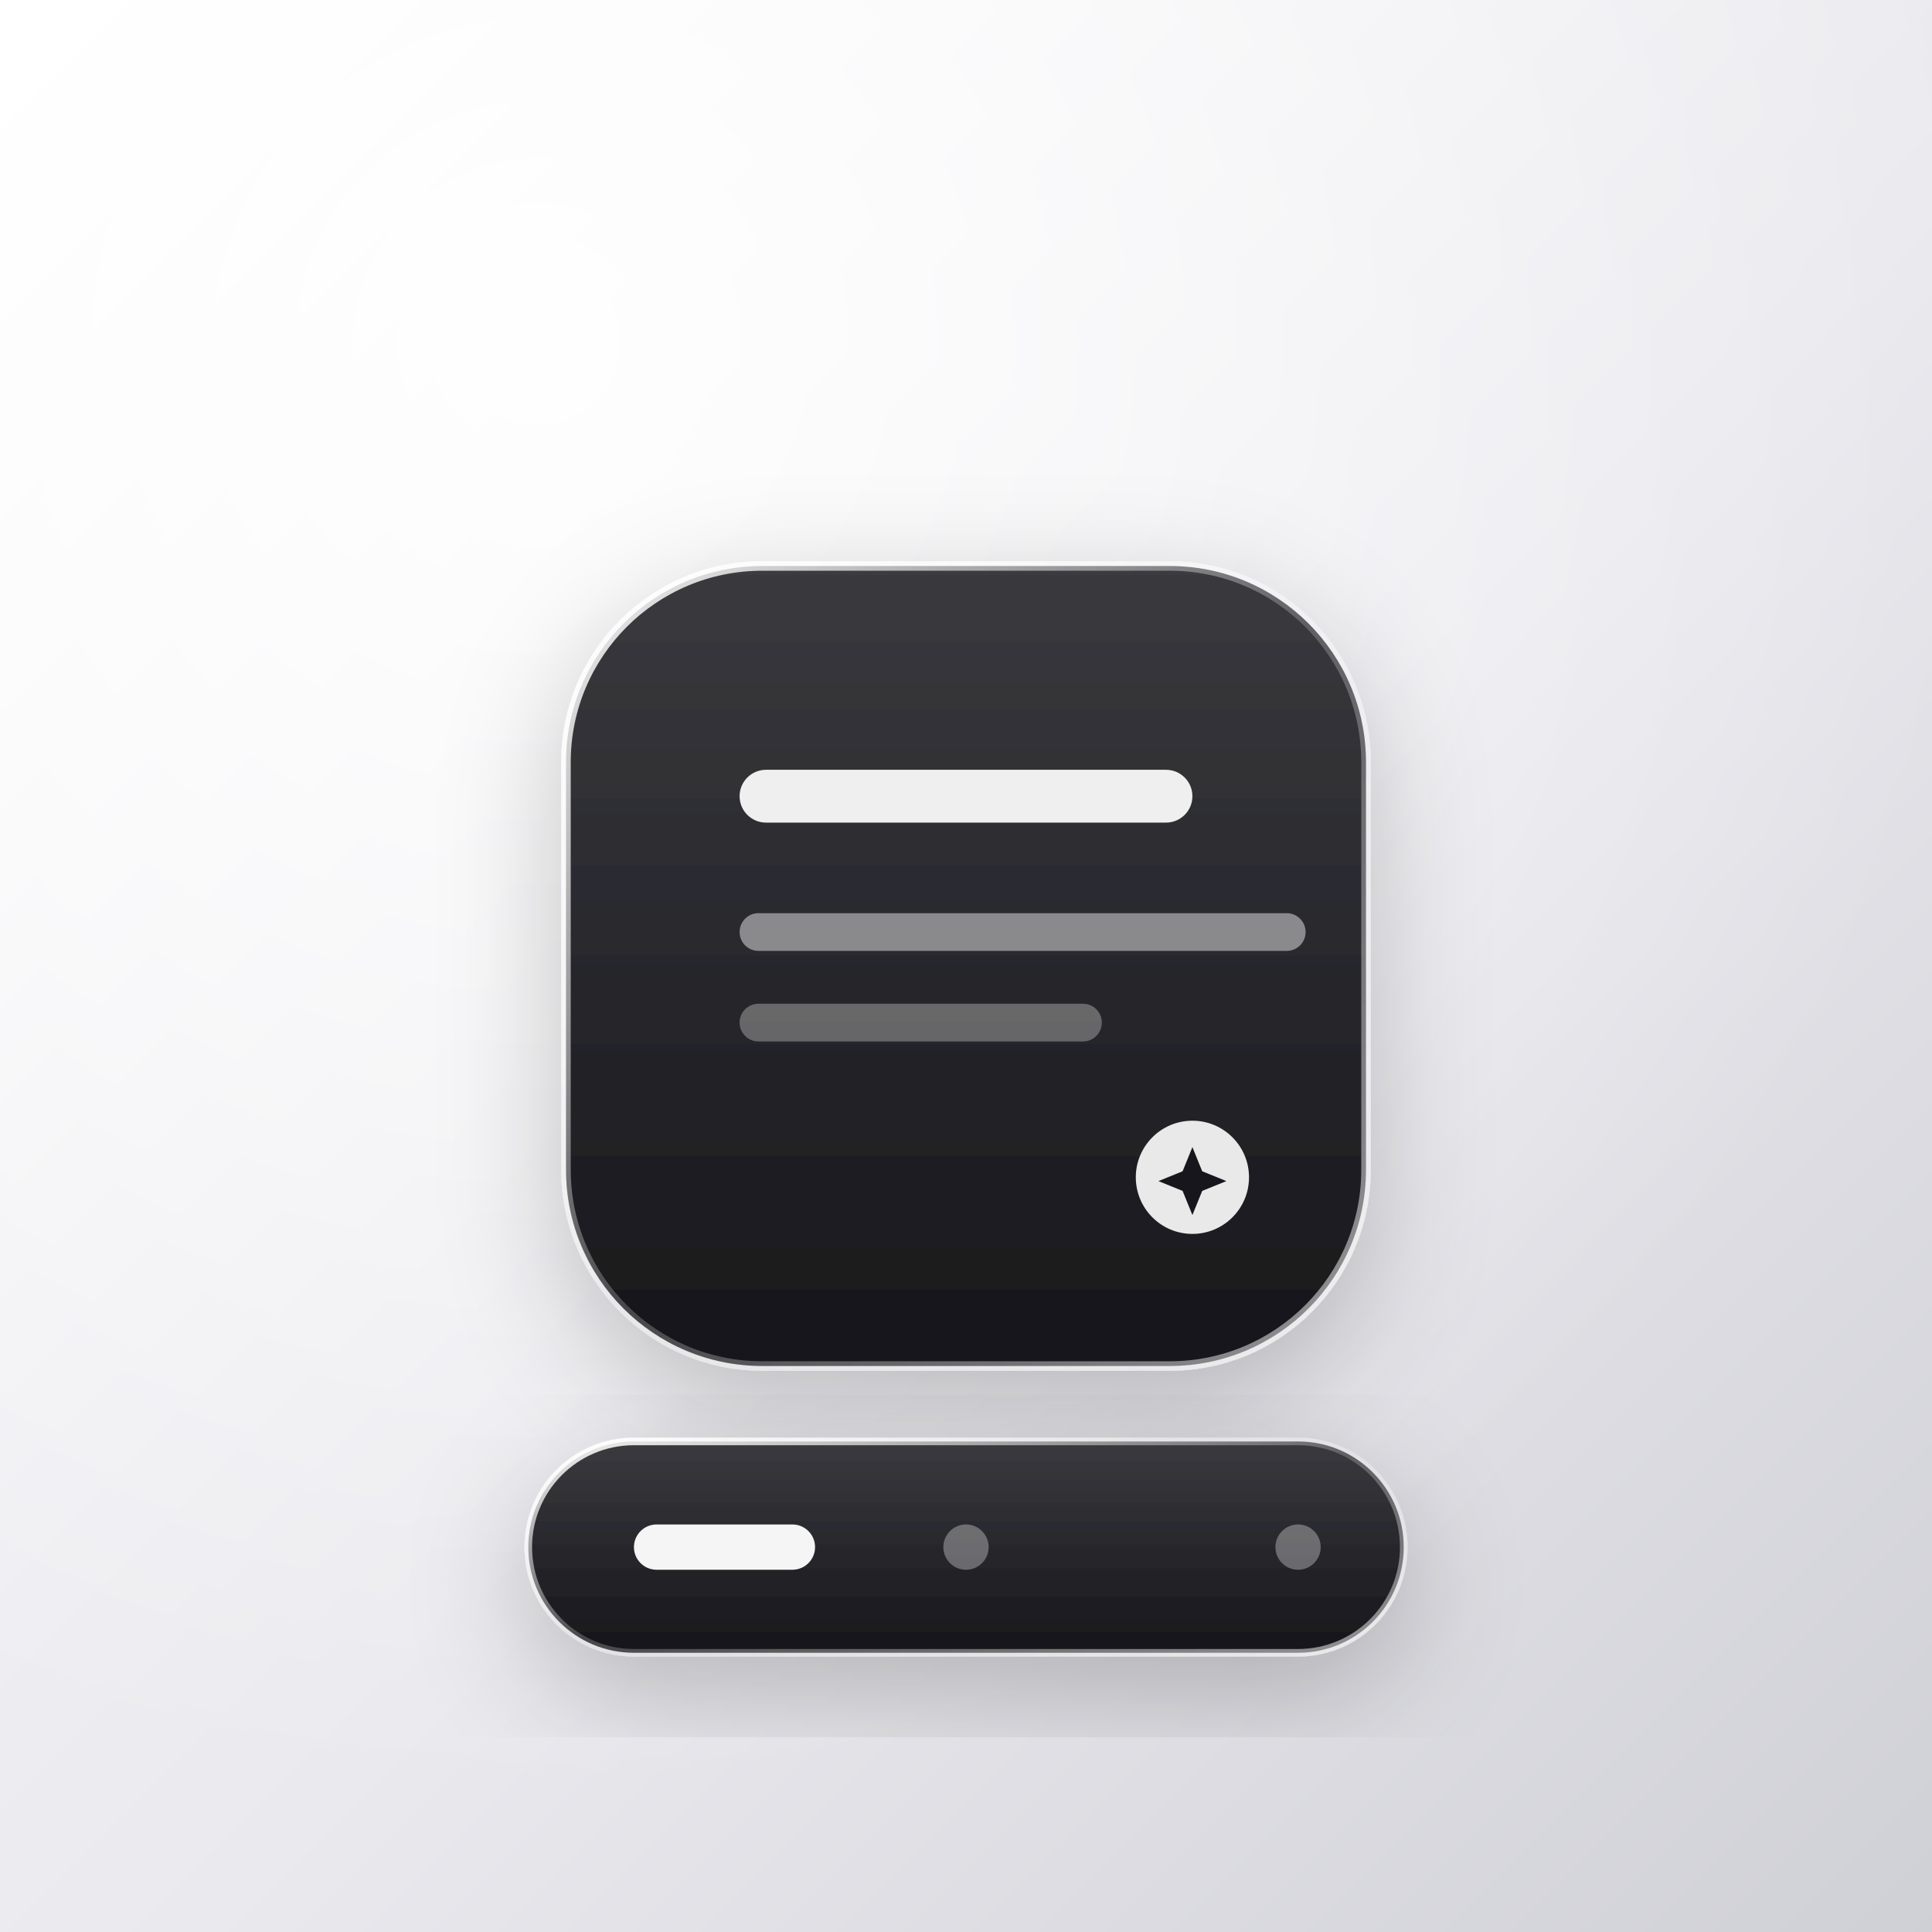
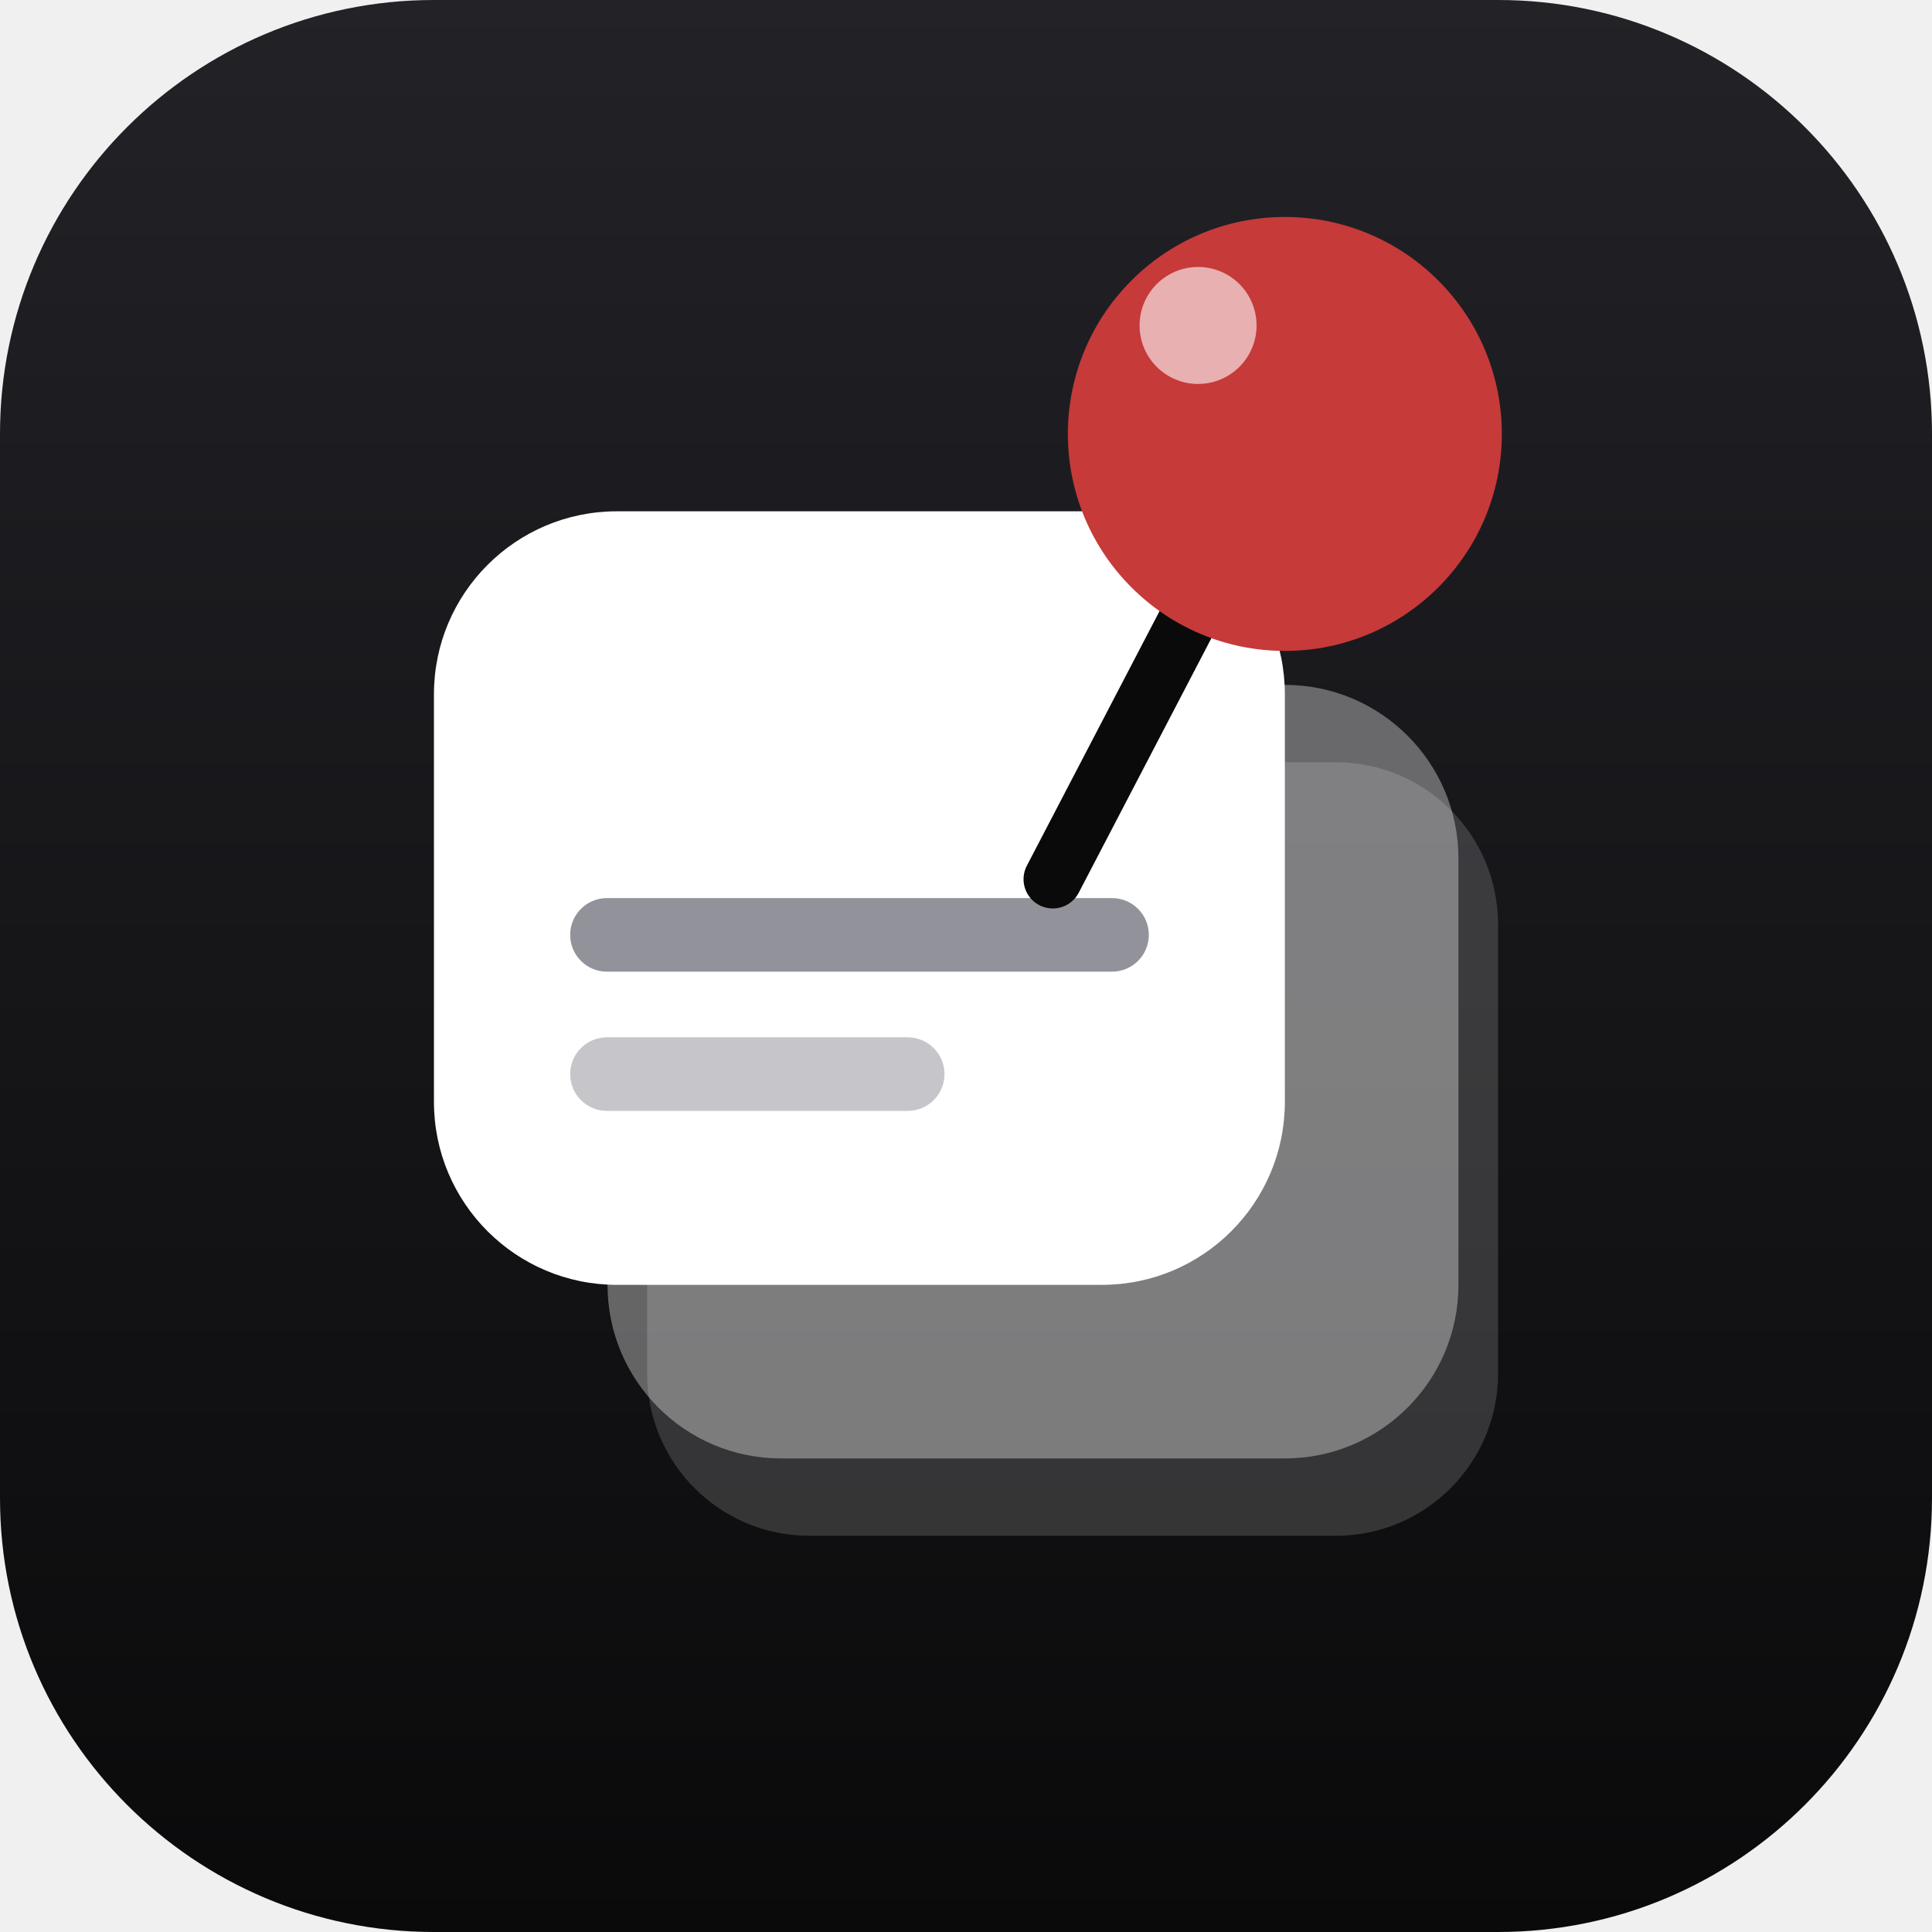
- <svg xmlns="http://www.w3.org/2000/svg" viewBox="0 0 512 512" width="512" height="512">
+ <svg xmlns="http://www.w3.org/2000/svg" viewBox="0 0 1024 1024" width="1024" height="1024">
  <defs>
-     <linearGradient id="sheet" x1="0" y1="0" x2="1" y2="1">
-       <stop offset="0" stop-color="#ffffff" />
-       <stop offset="0.55" stop-color="#e9e9ee" />
-       <stop offset="1" stop-color="#cfcfd6" />
+     <linearGradient id="g" x1="0" y1="0" x2="0" y2="1">
+       <stop offset="0" stop-color="#222227" />
+       <stop offset="1" stop-color="#0A0A0B" />
    </linearGradient>
-     <linearGradient id="bar" x1="0" y1="0" x2="0" y2="1">
-       <stop offset="0" stop-color="#3a3a3f" />
-       <stop offset="1" stop-color="#16161a" />
-     </linearGradient>
-     <linearGradient id="rim" x1="0" y1="0" x2="1" y2="1">
-       <stop offset="0" stop-color="#ffffff" stop-opacity=".95" />
-       <stop offset=".5" stop-color="#ffffff" stop-opacity=".2" />
-       <stop offset="1" stop-color="#ffffff" stop-opacity=".55" />
-     </linearGradient>
-     <radialGradient id="glow" cx="0.28" cy="0.18" r="0.75">
-       <stop offset="0" stop-color="#ffffff" stop-opacity=".9" />
-       <stop offset="1" stop-color="#ffffff" stop-opacity="0" />
-     </radialGradient>
-     <filter id="soft" x="-30%" y="-30%" width="160%" height="160%">
-       <feGaussianBlur stdDeviation="14" />
-     </filter>
-     <filter id="shadow" x="-40%" y="-40%" width="180%" height="180%">
-       <feDropShadow dx="0" dy="10" stdDeviation="16" flood-color="#000" flood-opacity=".22" />
-     </filter>
  </defs>
-   <rect width="512" height="512" fill="url(#sheet)" />
-   <rect width="512" height="512" fill="url(#glow)" />
-   <g filter="url(#shadow)">
-     <rect x="150" y="150" width="212" height="212" rx="52" fill="url(#bar)" />
-     <rect x="150" y="150" width="212" height="212" rx="52" fill="none" stroke="url(#rim)" stroke-width="2.5" />
-     <rect x="196" y="204" width="120" height="14" rx="7" fill="#ffffff" opacity=".92" />
-     <rect x="196" y="242" width="150" height="10" rx="5" fill="#ffffff" opacity=".45" />
-     <rect x="196" y="266" width="96" height="10" rx="5" fill="#ffffff" opacity=".3" />
-     <circle cx="316" cy="312" r="15" fill="#ffffff" opacity=".9" />
-     <path d="M316 304l2.6 6.4 6.4 2.6-6.4 2.6-2.6 6.4-2.6-6.4-6.4-2.6 6.4-2.6z" fill="#16161a" />
-   </g>
-   <g filter="url(#shadow)">
-     <rect x="140" y="382" width="232" height="56" rx="28" fill="url(#bar)" />
-     <rect x="140" y="382" width="232" height="56" rx="28" fill="none" stroke="url(#rim)" stroke-width="2" />
-     <rect x="168" y="404" width="48" height="12" rx="6" fill="#ffffff" opacity=".95" />
-     <circle cx="256" cy="410" r="6" fill="#ffffff" opacity=".32" />
-     <circle cx="344" cy="410" r="6" fill="#ffffff" opacity=".32" />
-   </g>
+   <rect width="1024" height="1024" rx="230" ry="230" fill="url(#g)" />
+   <rect x="343.0" y="404.0" width="451.0" height="410.0" rx="86.0" fill="#fff" fill-opacity=".16" />
+   <rect x="322.0" y="363.0" width="451.0" height="410.0" rx="92.0" fill="#fff" fill-opacity=".35" />
+   <rect x="230.0" y="271.0" width="451.0" height="410.0" rx="97.0" fill="#FFFFFF" />
+   <rect x="302.2" y="476.0" width="306.7" height="39.0" rx="19.5" fill="#92929A" />
+   <rect x="302.2" y="549.8" width="198.4" height="39.0" rx="19.5" fill="#C6C6CA" />
+   <line x1="681.0" y1="230.0" x2="558.0" y2="466.0" stroke="#0A0A0B" stroke-width="31.0" stroke-linecap="round" />
+   <circle cx="681.0" cy="230.0" r="115.0" fill="#C63A3A" />
+   <circle cx="635.0" cy="172.5" r="31.0" fill="#fff" fill-opacity=".60" />
</svg>
